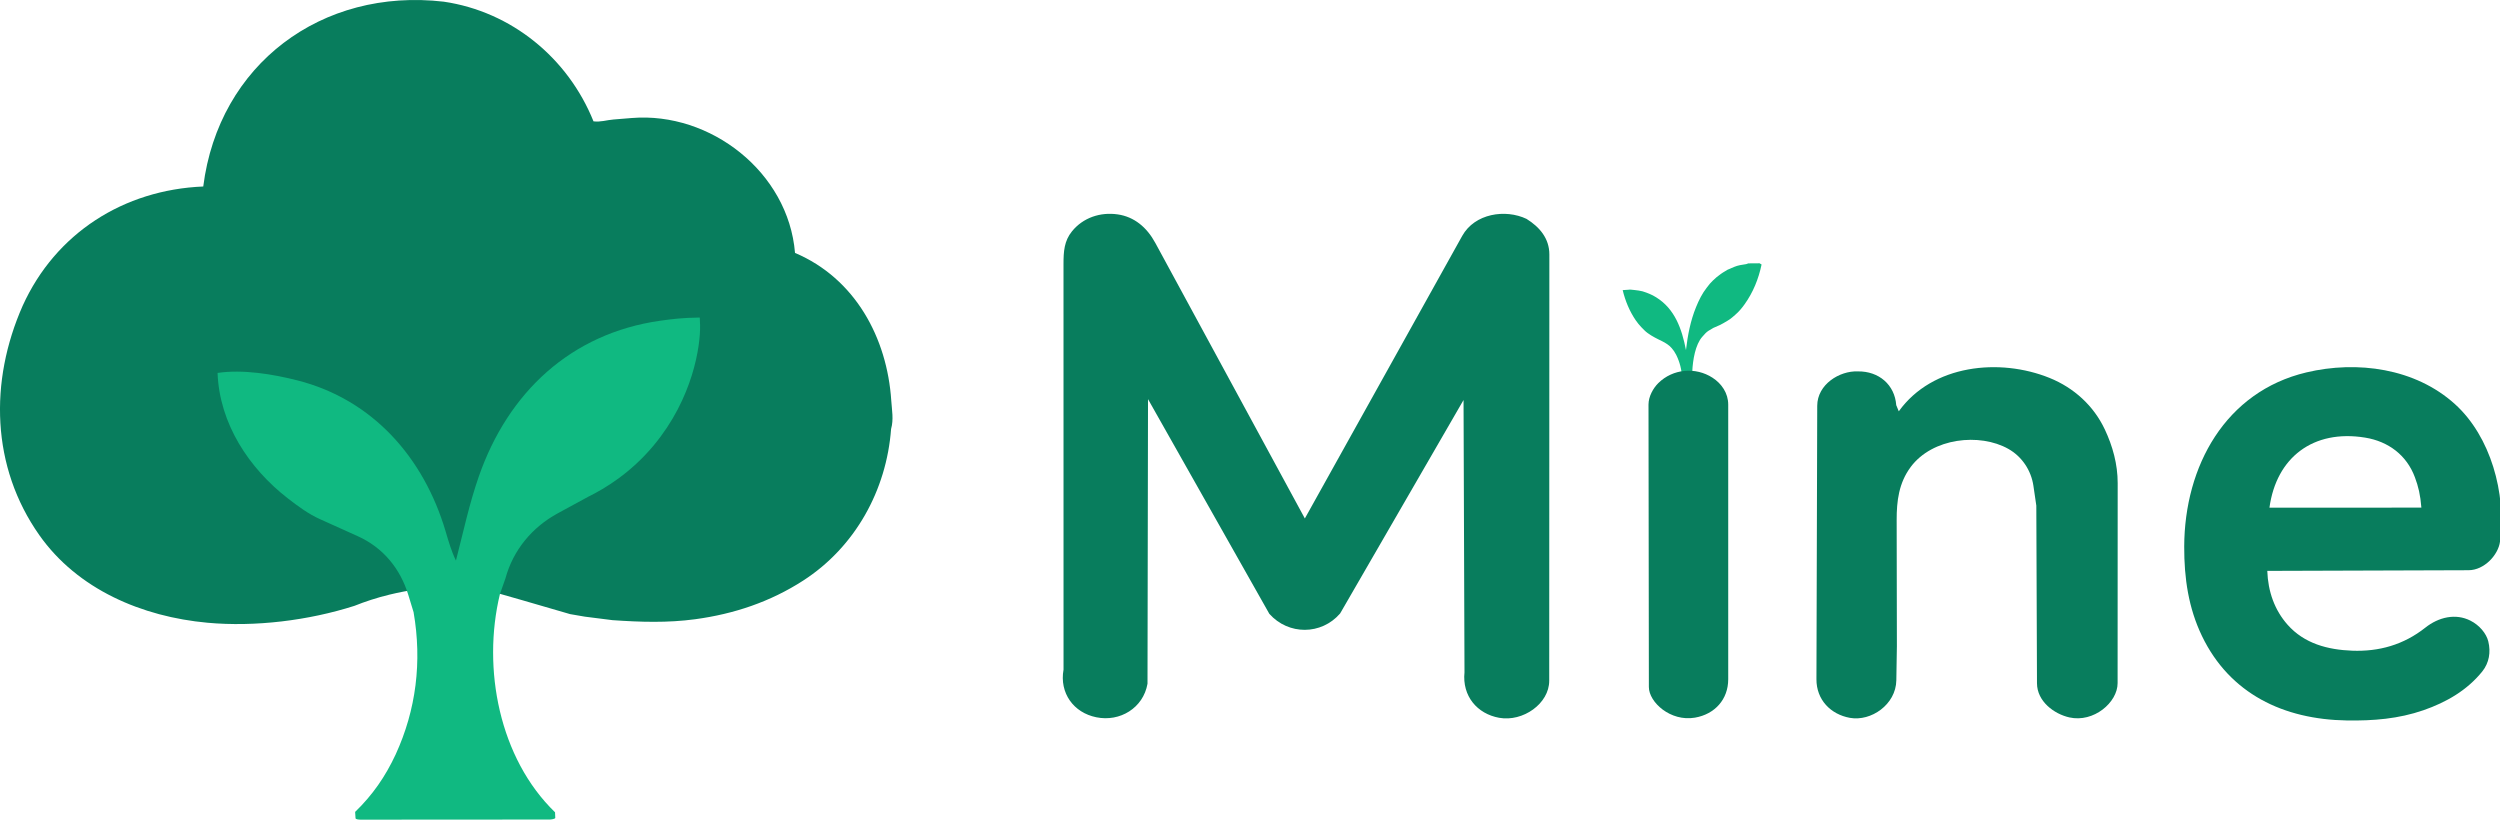
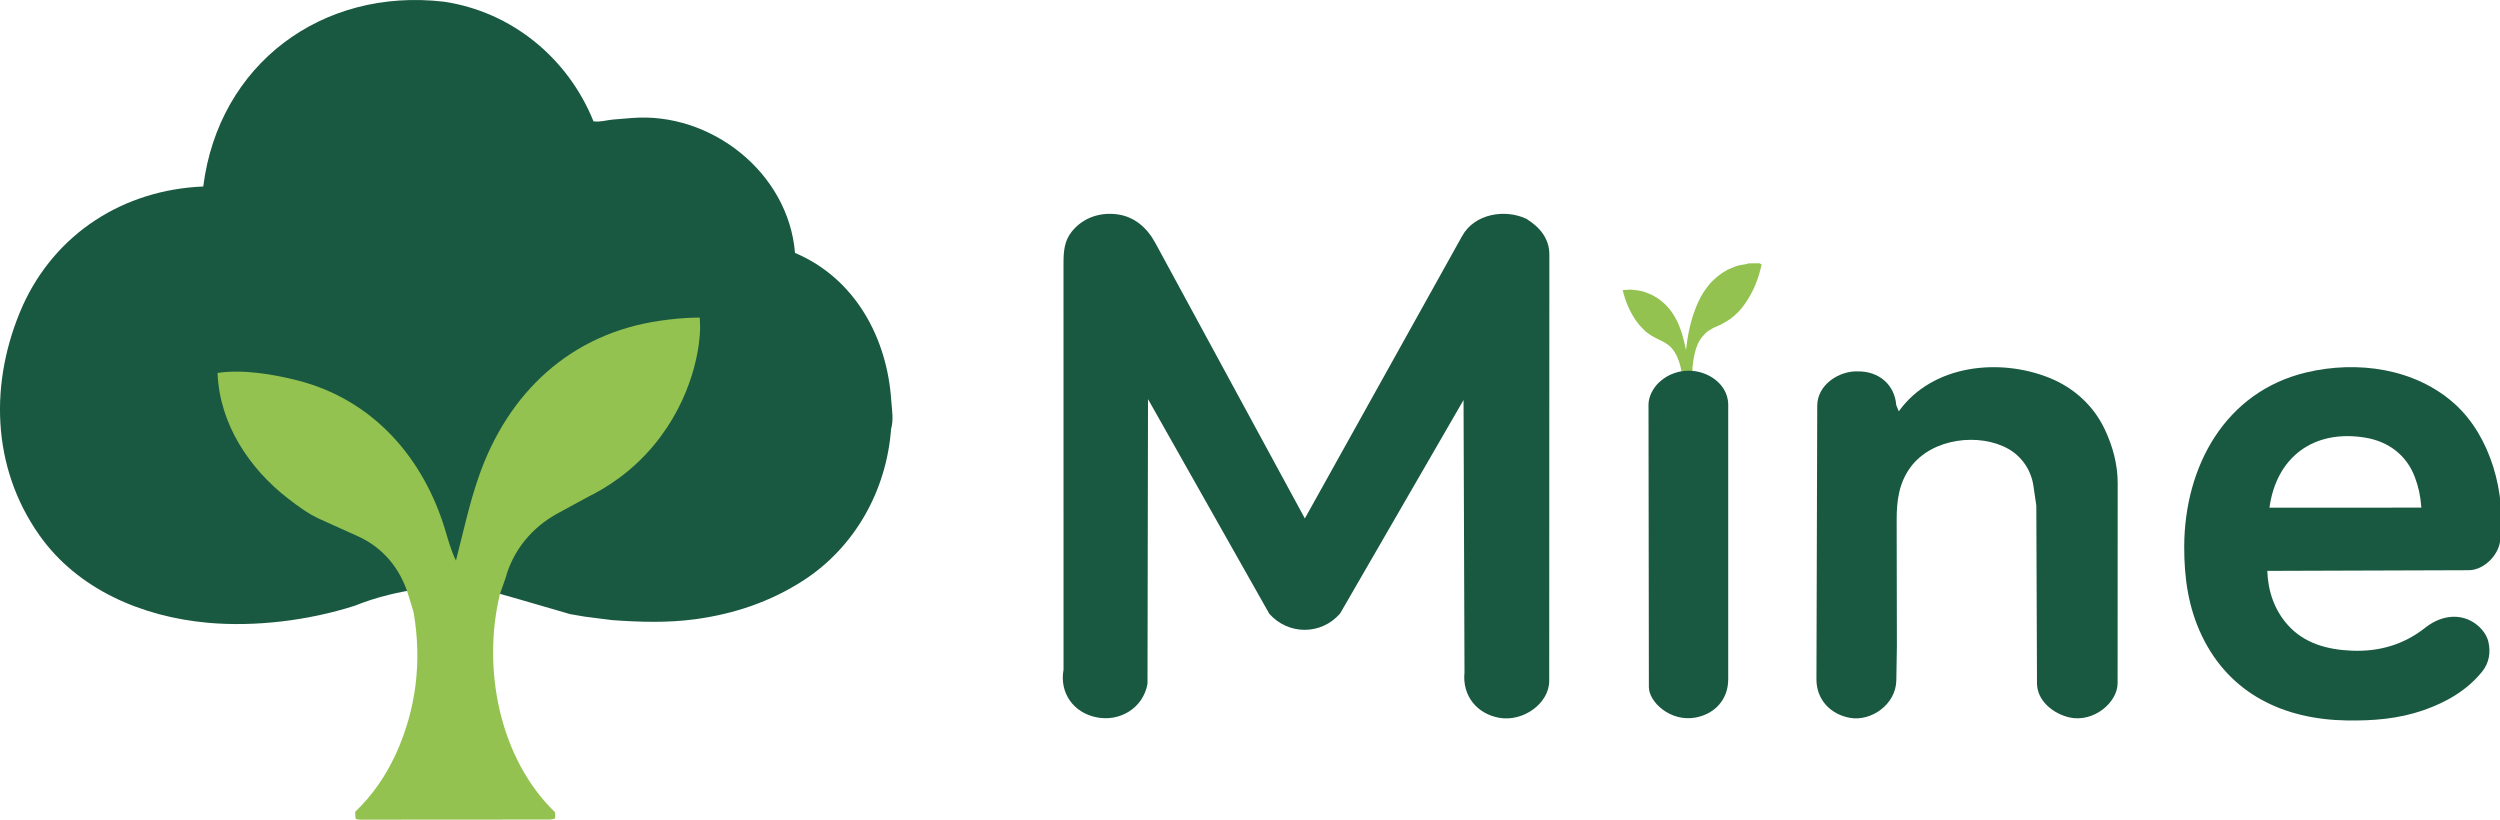
<svg xmlns="http://www.w3.org/2000/svg" id="Layer_1" data-name="Layer 1" viewBox="0 0 1581.54 518.55">
  <defs>
    <style>
      .cls-1 {
-         fill: #087d5d;
+         fill: #195941;
      }

      .cls-2 {
-         fill: #10b981;
+         fill: #93c250;
      }
    </style>
  </defs>
  <g id="name">
    <path class="cls-1" d="M926.46,425.28l-.6-172.23-78.08,135.04c-11.89,13.74-32.66,13.8-44.77.24l-76.76-135.83-.32,180.03c-2.66,15.36-17.46,24.3-32.36,21.23-14.39-2.88-23.44-15.35-20.76-30.15l-.02-256.54c0-7.95.41-14.64,5.38-20.75,6.99-8.6,17.86-12.31,28.98-10.68,10.32,1.51,18.31,8.07,23.72,18.04l94.6,174.31,99.53-178.73c7.94-14.27,27.36-17.14,40.7-10.79,8.29,5.15,14.45,12.36,14.45,22.53l-.09,269.67c0,14.41-16.56,26.13-31.66,23.42-13.87-2.49-23.48-13.73-21.94-28.8Z" />
    <path class="cls-1" d="M1534.31,397.05c8.43-6.67,19.11-9.18,28.53-4.42,5.66,2.86,10.04,8.07,11.28,13.08,1.7,6.88.53,13.66-3.8,19.07-9.56,11.89-22.72,19.49-37.18,24.51-15.78,5.48-31.8,6.75-48.57,6.48-39.89-.63-73.97-16.85-91.56-53.4-8.56-17.78-11.3-36.63-11.24-56.56.15-51.07,26.16-98.08,77.3-110.22,32.16-7.64,68.83-2.64,93.91,20.01,22.7,20.49,32.59,56.61,28.57,87.02-1.12,8.49-9.99,18.07-19.9,18.11l-127.33.42c.47,13.19,4.66,24.83,12.83,34.06,10.6,11.97,25.43,15.84,40.91,16.43,16.85.64,32.47-3.67,46.25-14.59ZM1531.8,321.13c-.62-8-1.91-13.33-4.09-19.18-5.19-14.02-16.8-22.72-31.51-25.11-32.81-5.34-56.17,12.54-60.51,44.33l96.11-.04Z" />
    <path class="cls-1" d="M1208.72,295.46c-7.49,10.04-8.88,21.52-8.86,33.41l.14,79.94-.35,21.57c-.25,15.39-16.06,26.14-29.34,23.75-12.28-2.21-21.23-11.49-21.2-24.4l.5-173.04c.04-13.51,14.11-22.2,25.64-21.74,13.41-.2,23.41,8.52,24.34,21.36l1.61,3.89c21.34-29.64,63.79-33.89,95.38-21.12,15.41,6.23,27.9,17.57,34.98,32.63,4.94,10.51,8.12,21.93,8.12,33.92l-.05,126.54c0,12.24-15.18,25.1-30.46,21.69-9.66-2.16-20.5-10.11-20.54-21.63l-.42-112.35-1.84-12.56c-1.44-9.82-7.28-18.53-15.95-23.4-17.97-10.08-47.86-7.05-61.71,11.53Z" />
    <path class="cls-2" d="M1057.51,220.22c-1.31-1.68-3.88-3.32-5.99-4.35l-2.3-1.13c-2.92-1.43-6.69-3.52-8.86-5.71l-2-2.02-1.88-2.13-1.64-2.18c-3.96-5.79-6.65-12.27-8.3-19.17l3.73-.24c.64-.12.98-.11,1.62-.04,3.24.36,6.55.57,9.55,1.83,1.42.59,2.94,1.09,4.22,1.82l2.07,1.2c11.8,7.32,16.24,19.9,18.84,33.36,1.1-9.4,2.83-18.49,6.4-27.23,1.82-4.45,3.85-8.56,6.8-12.31l1.87-2.38,1.97-2.07,2.37-2.15,2.71-2.06c.84-.64,1.68-1.09,2.61-1.66l1.51-.93,4.28-1.83c2.33-.99,4.89-1.37,7.51-1.74.4-.06.95-.28,1.31-.48l7.22-.06,1.27.77c-1.9,9.13-5.37,17.65-10.74,25.16-1.79,2.51-3.62,4.68-5.92,6.66l-1.77,1.53c-1.05.91-2.16,1.69-3.39,2.4l-2.51,1.46-2.13,1.12-3.99,1.75-3.04,1.8c-.66.39-1.52,1.08-2.05,1.67l-1.91,2.11c-4.49,4.98-6.04,14.87-6.37,21.75-.22,4.66-.14,9.23-.05,13.93.02,1.09.22,2.15.14,3.31.39,8.82,1.85,17.31,4.61,25.97h-16.32c3.16-8.28,4.81-16.75,5.44-25.53.07-2.35.02-4.56-.07-6.87l-.24-6.57c-.19-5.1-1.47-10-3.72-14.55l-1.41-2.37-1.44-1.85Z" />
    <path class="cls-1" d="M1072.28,453.99c-15.56,2.69-29.17-9.8-29.18-19.36l-.23-178.7c0-5.06,2.93-10.33,6.19-13.56,9.23-9.13,23.62-10.35,34.35-3.39,5.67,3.68,9.89,9.7,9.89,16.99v173.75c0,12.71-8.46,22.1-21.02,24.27Z" />
  </g>
  <g id="logo">
    <path class="cls-1" d="M246.49,376.15c-8.24,2-15.69,4.48-22.28,7.12-29.07,9.28-62.83,13.44-92.91,10.69-41.39-3.77-82.18-21.04-106.43-55.44-30.46-43.22-31.69-97.22-10.53-145.09,20.8-45.88,63.84-73.35,114.24-75.45C138.36,40.62,203.64-7.9,280.72,1.06c42.79,6.29,78.56,35.53,94.74,75.71,4.62.55,8.19-.81,12.61-1.17l11.65-.95c49.66-4.03,99.02,34.2,103.22,85.35,38.06,16.15,58.29,53.76,60.89,93.45.4,6.11,1.6,11.81-.12,17.96-2.87,38.68-22.72,74.63-55.56,95.85-20.86,13.47-43.74,21.14-68.39,24.48-17.39,2.35-34.56,1.82-52.28.58l-17.48-2.21-9.34-1.61c-18.55-5.27-43.32-12.83-55.66-15.82s-35.46-2.1-58.5,3.47Z" />
    <path class="cls-2" d="M442.62,200.88c-11.1.13-17.36.97-24.95,2.01-56.6,8.06-96.25,45.36-114.78,98.58-6.03,17.32-9.46,33.73-14.45,53.15-2.94-6.03-4.65-12.09-6.57-18.58-13.77-46.42-45.96-83.21-93.6-95.37-15.66-4-34.74-7.12-50.63-4.75,1.15,32.03,19.86,60.29,44.4,79.32,6.3,4.88,13.02,9.87,20.22,13.11l24.14,10.89c16.07,7.24,26.88,20.63,31.91,37.14l3.33,10.92c5.42,31.29,1.6,61.81-11.35,89.99-6.49,13.95-14.62,25.7-25.63,36.33l.26,4.01c.05.77,2.36.91,3.53.9l119.39-.08c.78,0,3.47-.37,3.44-1.08l-.15-3.51c-35.26-34.11-46.22-90.85-34.89-137.96l3.53-10.05c4.87-17.93,16.92-32.33,33.07-41.11l19.23-10.46c10.64-5.24,26.86-15.02,41.35-32.37,25.18-30.15,29.75-63.52,29.46-76.09-.11-4.91-.25-4.95-.25-4.95Z" />
  </g>
</svg>
